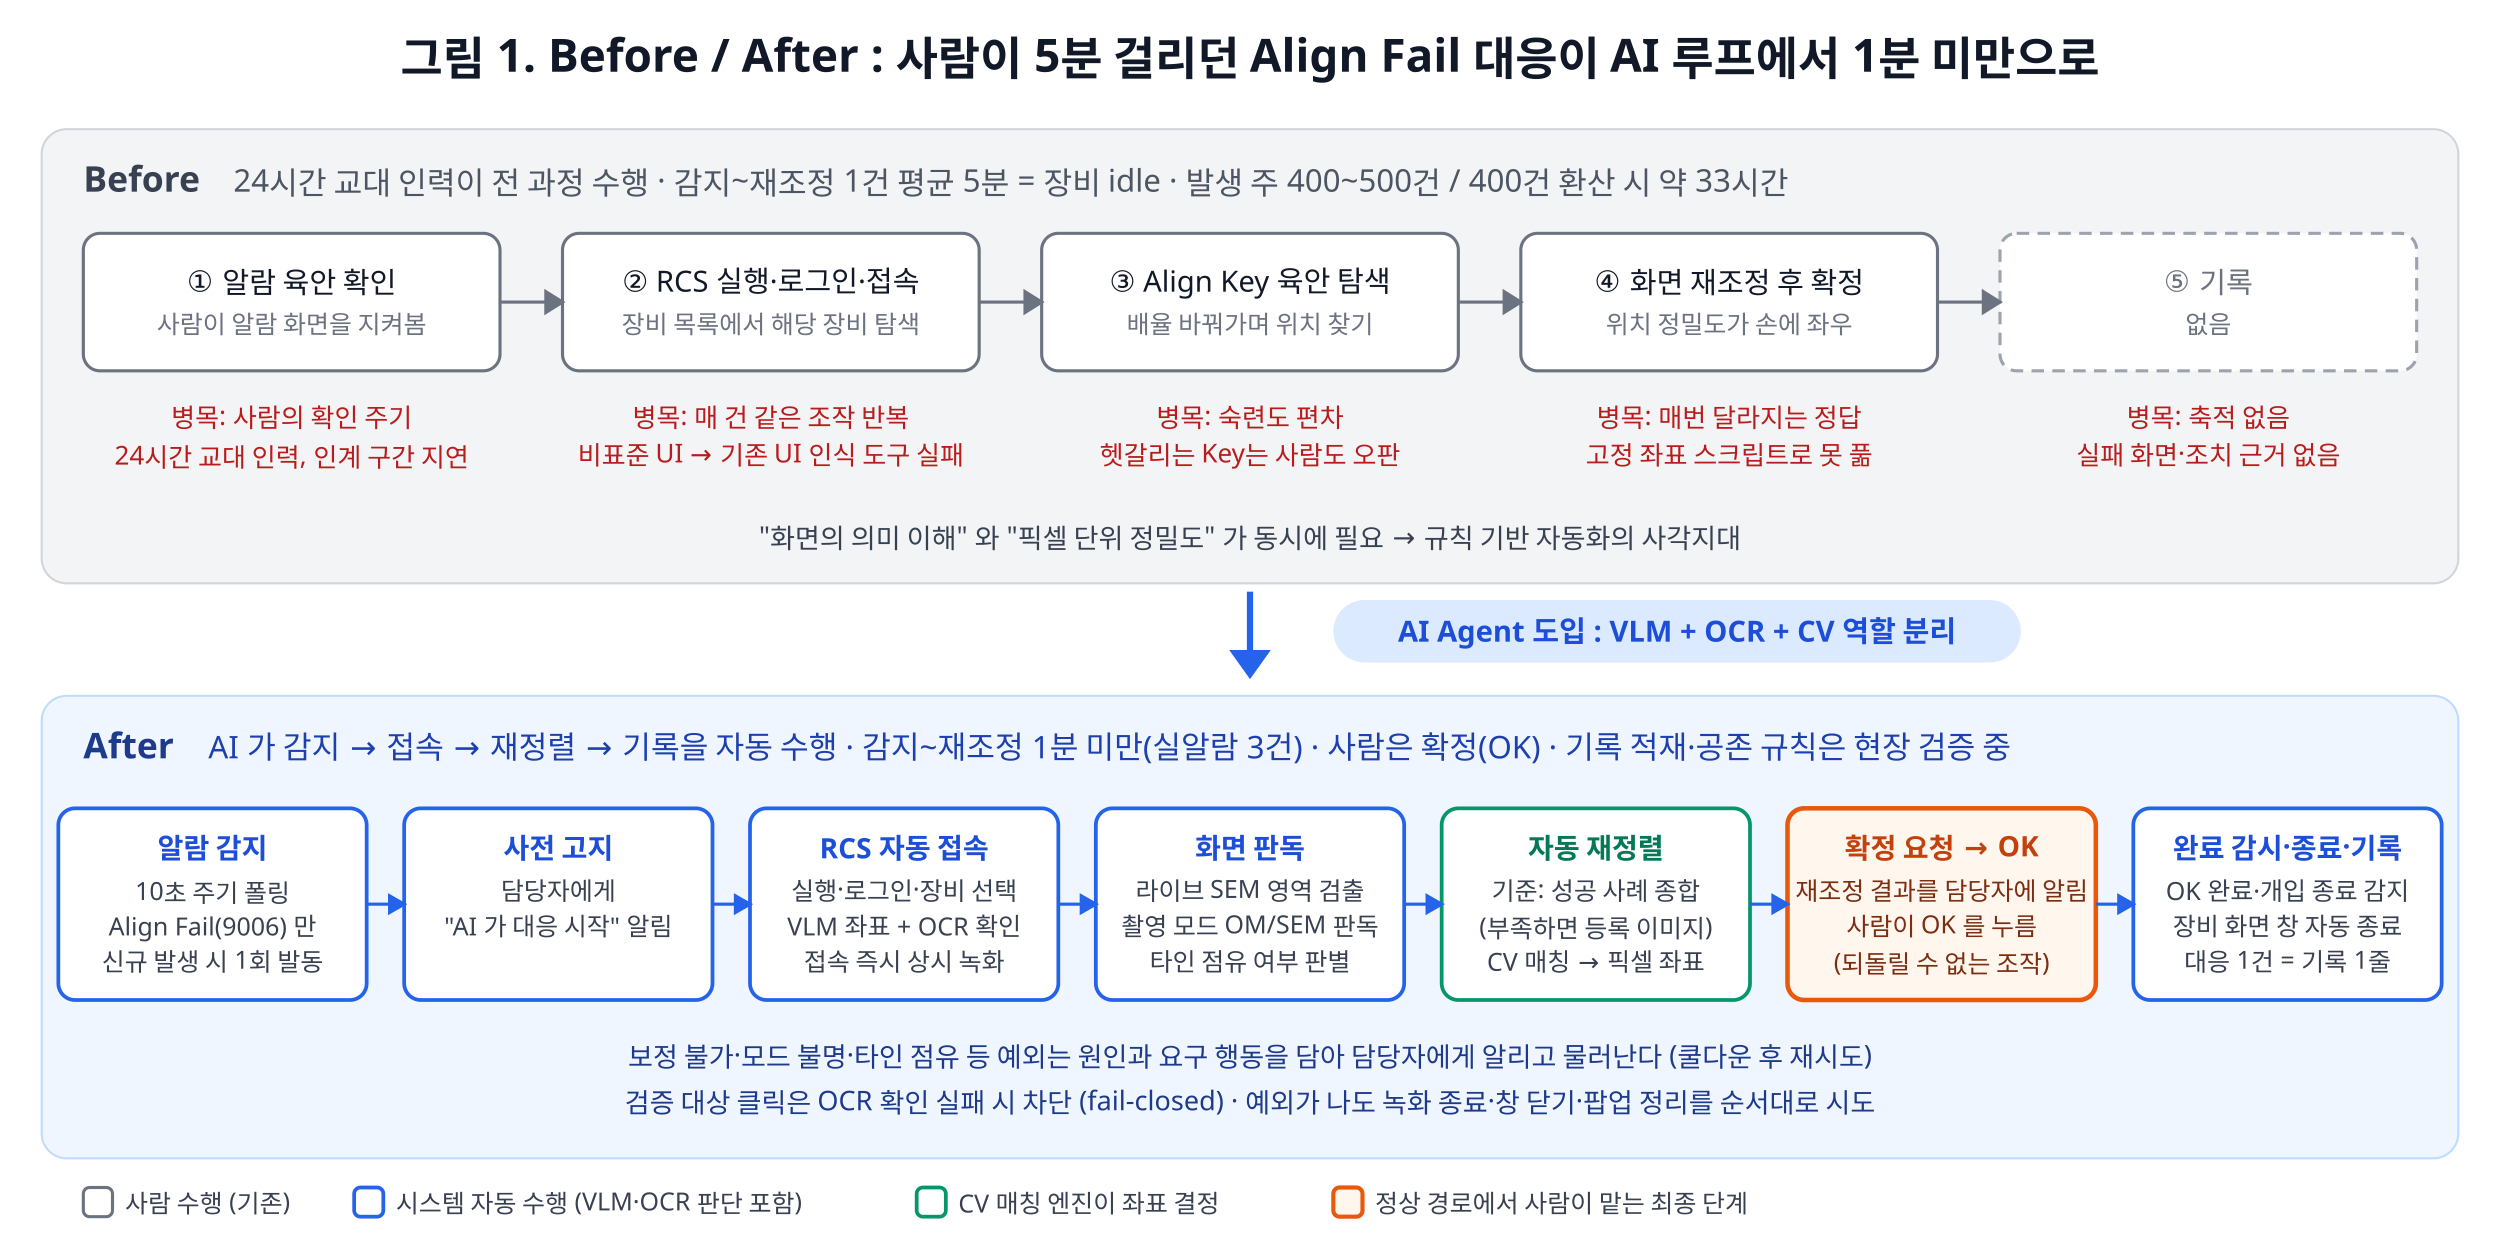
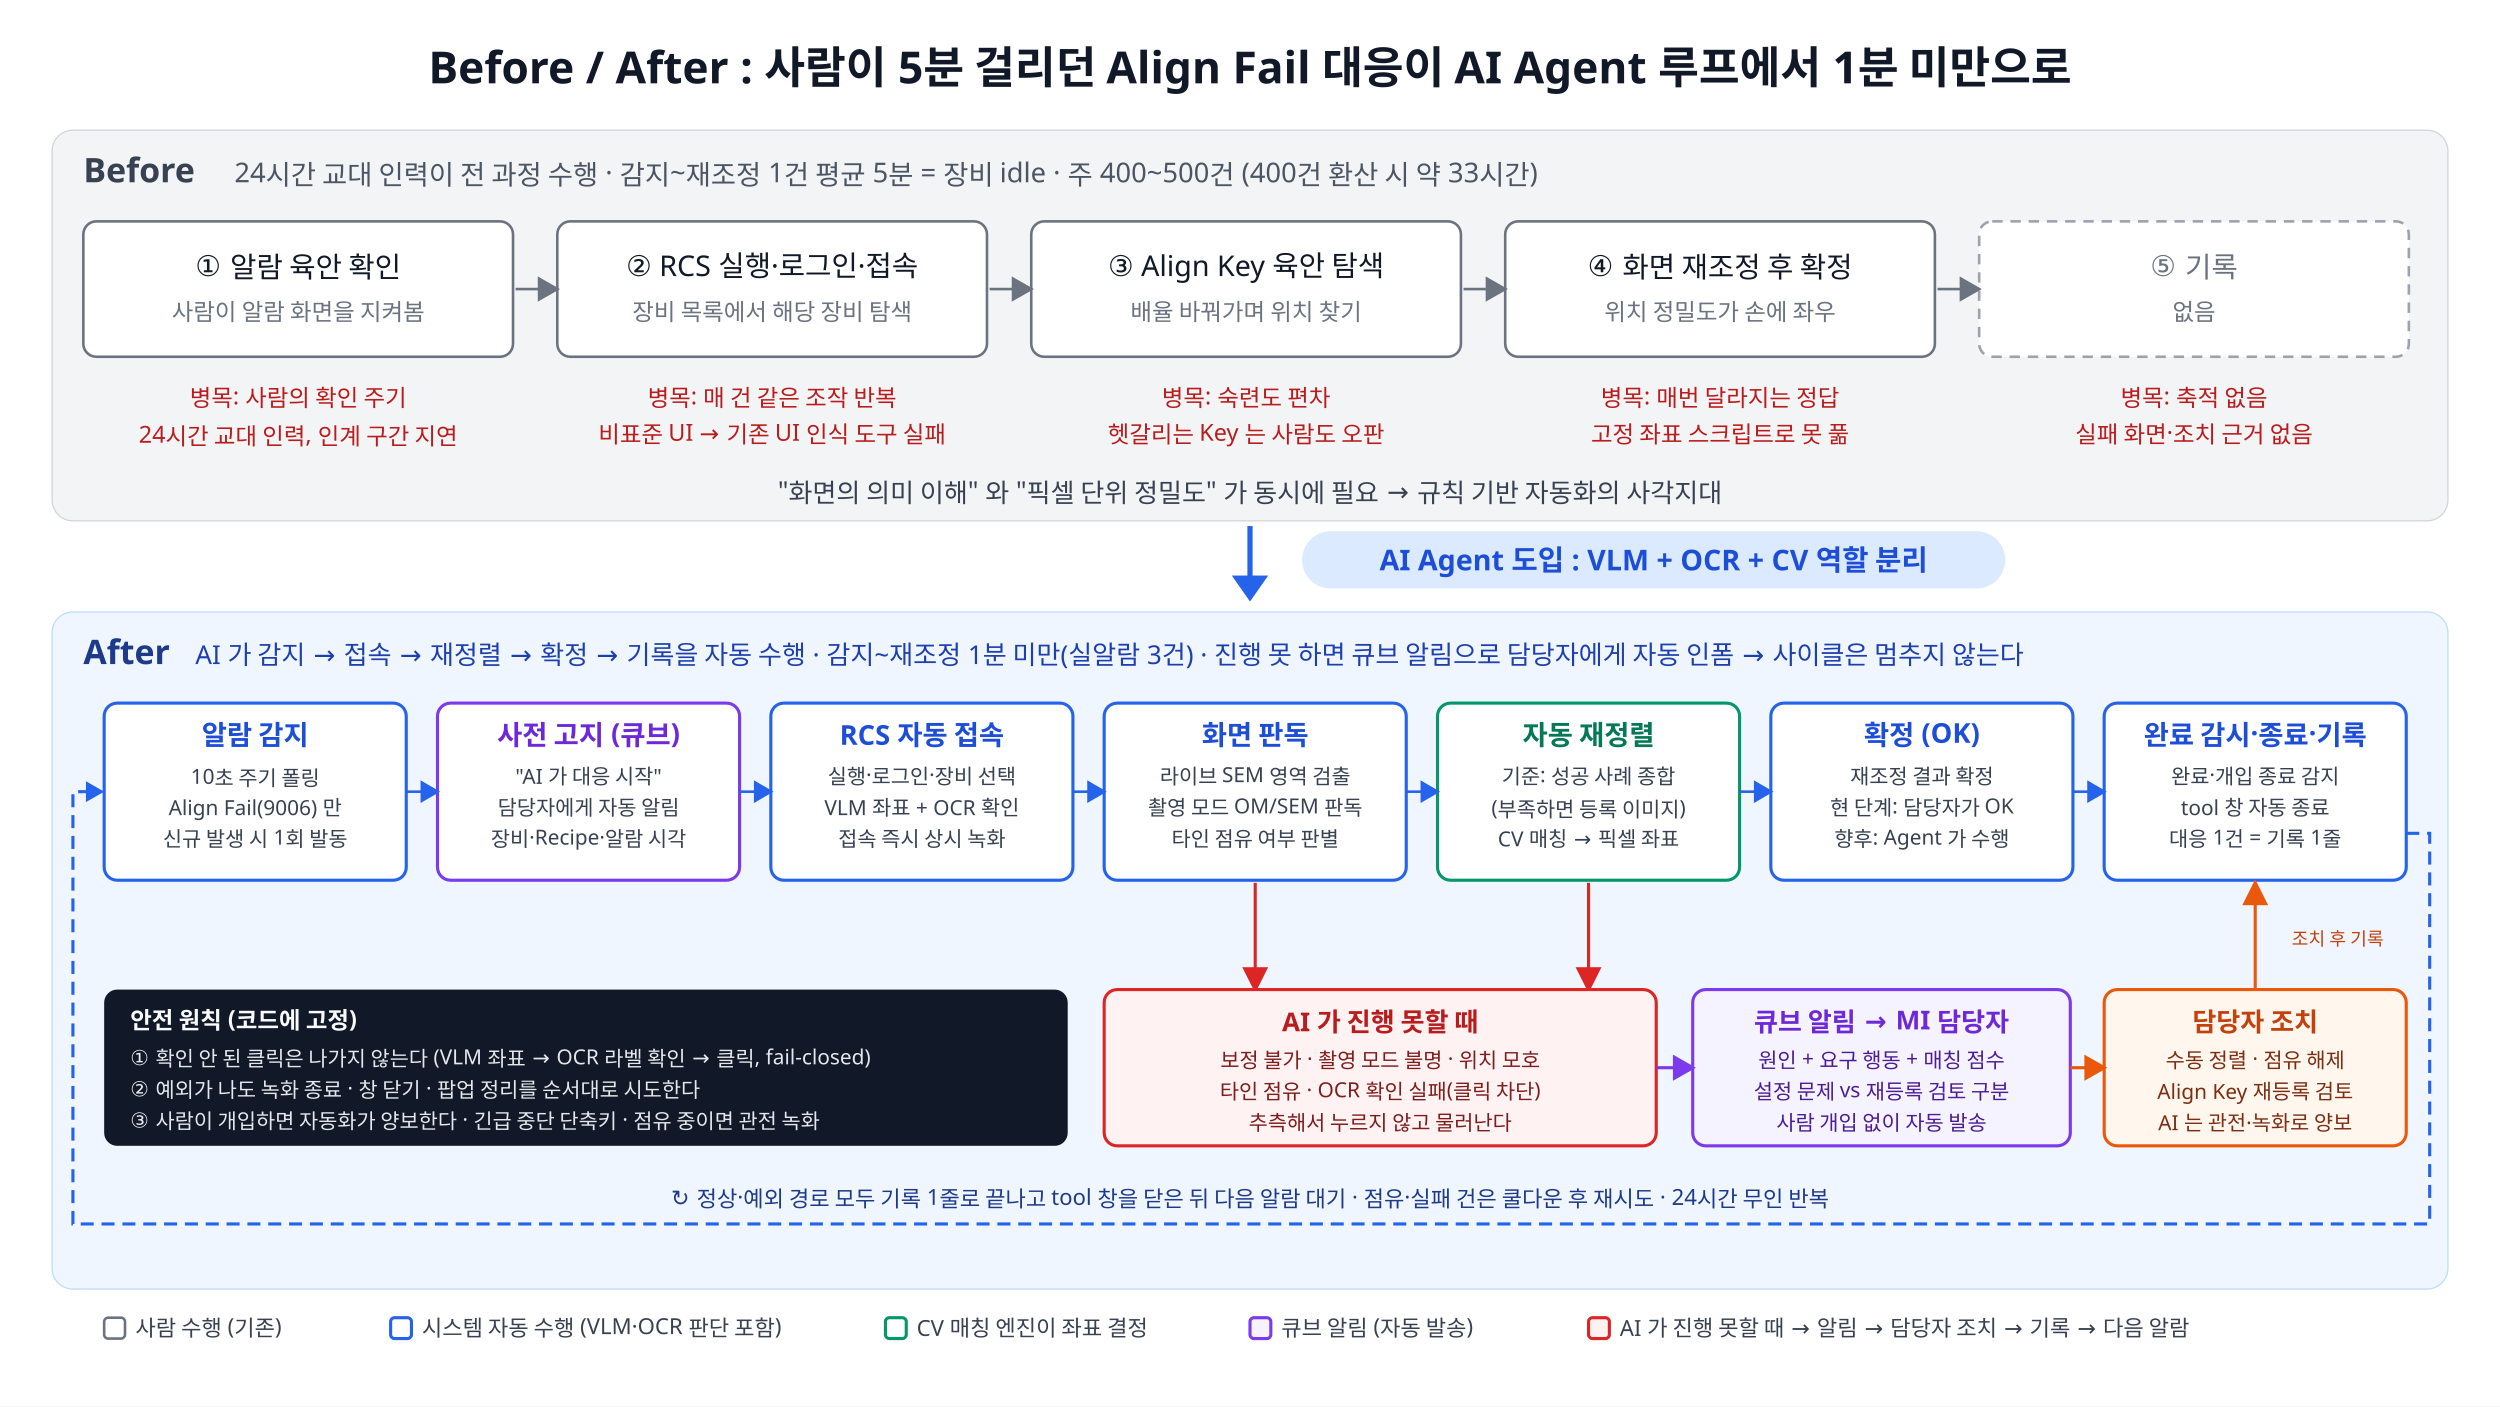
- <svg xmlns="http://www.w3.org/2000/svg" width="1200" height="600" viewBox="0 0 1200 600" font-family="Apple SD Gothic Neo, Malgun Gothic, NanumGothic, sans-serif">
-   <rect width="1200" height="600" fill="#ffffff" />
-   <text x="600" y="36" text-anchor="middle" font-size="22" font-weight="700" fill="#111827">그림 1. Before / After : 사람이 5분 걸리던 Align Fail 대응이 AI 루프에서 1분 미만으로</text>
-   <rect x="20" y="62" width="1160" height="218" rx="12" fill="#f3f4f6" stroke="#d1d5db" />
-   <text x="40" y="92" font-size="17" font-weight="700" fill="#374151">Before</text>
-   <text x="112" y="92" font-size="15" fill="#4b5563">24시간 교대 인력이 전 과정 수행 · 감지~재조정 1건 평균 5분 = 장비 idle · 발생 주 400~500건 / 400건 환산 시 약 33시간</text>
-   <g font-size="14" fill="#111827" text-anchor="middle">
-     <rect x="40" y="112" width="200" height="66" rx="8" fill="#ffffff" stroke="#6b7280" stroke-width="1.5" />
-     <text x="140" y="140">① 알람 육안 확인</text>
-     <text x="140" y="160" font-size="12" fill="#6b7280">사람이 알람 화면을 지켜봄</text>
-     <rect x="270" y="112" width="200" height="66" rx="8" fill="#ffffff" stroke="#6b7280" stroke-width="1.5" />
-     <text x="370" y="140">② RCS 실행·로그인·접속</text>
-     <text x="370" y="160" font-size="12" fill="#6b7280">장비 목록에서 해당 장비 탐색</text>
-     <rect x="500" y="112" width="200" height="66" rx="8" fill="#ffffff" stroke="#6b7280" stroke-width="1.5" />
-     <text x="600" y="140">③ Align Key 육안 탐색</text>
-     <text x="600" y="160" font-size="12" fill="#6b7280">배율 바꿔가며 위치 찾기</text>
-     <rect x="730" y="112" width="200" height="66" rx="8" fill="#ffffff" stroke="#6b7280" stroke-width="1.5" />
-     <text x="830" y="140">④ 화면 재조정 후 확정</text>
-     <text x="830" y="160" font-size="12" fill="#6b7280">위치 정밀도가 손에 좌우</text>
-     <rect x="960" y="112" width="200" height="66" rx="8" fill="#ffffff" stroke="#9ca3af" stroke-width="1.5" stroke-dasharray="6 4" />
-     <text x="1060" y="140" fill="#6b7280">⑤ 기록</text>
-     <text x="1060" y="160" font-size="12" fill="#6b7280">없음</text>
+ <svg xmlns="http://www.w3.org/2000/svg" width="1920" height="1080" viewBox="0 0 1920 1080" font-family="Apple SD Gothic Neo, Malgun Gothic, NanumGothic, sans-serif">
+   <rect width="1920" height="1080" fill="#ffffff" />
+   <text x="960" y="64" text-anchor="middle" font-size="34" font-weight="700" fill="#111827">Before / After : 사람이 5분 걸리던 Align Fail 대응이 AI Agent 루프에서 1분 미만으로</text>
+   <rect x="40" y="100" width="1840" height="300" rx="16" fill="#f3f4f6" stroke="#d1d5db" />
+   <text x="64" y="140" font-size="26" font-weight="700" fill="#374151">Before</text>
+   <text x="180" y="140" font-size="21" fill="#4b5563">24시간 교대 인력이 전 과정 수행 · 감지~재조정 1건 평균 5분 = 장비 idle · 주 400~500건 (400건 환산 시 약 33시간)</text>
+   <g font-size="22" fill="#111827" text-anchor="middle">
+     <rect x="64" y="170" width="330" height="104" rx="10" fill="#ffffff" stroke="#6b7280" stroke-width="2" />
+     <text x="229" y="212">① 알람 육안 확인</text>
+     <text x="229" y="246" font-size="18" fill="#6b7280">사람이 알람 화면을 지켜봄</text>
+     <rect x="428" y="170" width="330" height="104" rx="10" fill="#ffffff" stroke="#6b7280" stroke-width="2" />
+     <text x="593" y="212">② RCS 실행·로그인·접속</text>
+     <text x="593" y="246" font-size="18" fill="#6b7280">장비 목록에서 해당 장비 탐색</text>
+     <rect x="792" y="170" width="330" height="104" rx="10" fill="#ffffff" stroke="#6b7280" stroke-width="2" />
+     <text x="957" y="212">③ Align Key 육안 탐색</text>
+     <text x="957" y="246" font-size="18" fill="#6b7280">배율 바꿔가며 위치 찾기</text>
+     <rect x="1156" y="170" width="330" height="104" rx="10" fill="#ffffff" stroke="#6b7280" stroke-width="2" />
+     <text x="1321" y="212">④ 화면 재조정 후 확정</text>
+     <text x="1321" y="246" font-size="18" fill="#6b7280">위치 정밀도가 손에 좌우</text>
+     <rect x="1520" y="170" width="330" height="104" rx="10" fill="#ffffff" stroke="#9ca3af" stroke-width="2" stroke-dasharray="8 6" />
+     <text x="1685" y="212" fill="#6b7280">⑤ 기록</text>
+     <text x="1685" y="246" font-size="18" fill="#6b7280">없음</text>
  </g>
-   <g stroke="#6b7280" stroke-width="1.5" fill="#6b7280">
-     <path d="M240 145 L268 145" />
-     <path d="M262 140 L270 145 L262 150 Z" />
-     <path d="M470 145 L498 145" />
-     <path d="M492 140 L500 145 L492 150 Z" />
-     <path d="M700 145 L728 145" />
-     <path d="M722 140 L730 145 L722 150 Z" />
-     <path d="M930 145 L958 145" />
-     <path d="M952 140 L960 145 L952 150 Z" />
+   <g stroke="#6b7280" stroke-width="2" fill="#6b7280">
+     <path d="M396 222 L418 222" />
+     <path d="M414 214 L428 222 L414 230 Z" />
+     <path d="M760 222 L782 222" />
+     <path d="M778 214 L792 222 L778 230 Z" />
+     <path d="M1124 222 L1146 222" />
+     <path d="M1142 214 L1156 222 L1142 230 Z" />
+     <path d="M1488 222 L1510 222" />
+     <path d="M1506 214 L1520 222 L1506 230 Z" />
  </g>
-   <g font-size="12.5" fill="#b91c1c" text-anchor="middle">
-     <text x="140" y="205">병목: 사람의 확인 주기</text>
-     <text x="140" y="223">24시간 교대 인력, 인계 구간 지연</text>
-     <text x="370" y="205">병목: 매 건 같은 조작 반복</text>
-     <text x="370" y="223">비표준 UI → 기존 UI 인식 도구 실패</text>
-     <text x="600" y="205">병목: 숙련도 편차</text>
-     <text x="600" y="223">헷갈리는 Key는 사람도 오판</text>
-     <text x="830" y="205">병목: 매번 달라지는 정답</text>
-     <text x="830" y="223">고정 좌표 스크립트로 못 풂</text>
-     <text x="1060" y="205">병목: 축적 없음</text>
-     <text x="1060" y="223">실패 화면·조치 근거 없음</text>
+   <g font-size="18" fill="#b91c1c" text-anchor="middle">
+     <text x="229" y="312">병목: 사람의 확인 주기</text>
+     <text x="229" y="340">24시간 교대 인력, 인계 구간 지연</text>
+     <text x="593" y="312">병목: 매 건 같은 조작 반복</text>
+     <text x="593" y="340">비표준 UI → 기존 UI 인식 도구 실패</text>
+     <text x="957" y="312">병목: 숙련도 편차</text>
+     <text x="957" y="340">헷갈리는 Key 는 사람도 오판</text>
+     <text x="1321" y="312">병목: 매번 달라지는 정답</text>
+     <text x="1321" y="340">고정 좌표 스크립트로 못 풂</text>
+     <text x="1685" y="312">병목: 축적 없음</text>
+     <text x="1685" y="340">실패 화면·조치 근거 없음</text>
  </g>
-   <text x="600" y="262" text-anchor="middle" font-size="13" fill="#374151">"화면의 의미 이해" 와 "픽셀 단위 정밀도" 가 동시에 필요 → 규칙 기반 자동화의 사각지대</text>
-   <g>
-     <path d="M600 284 L600 318" stroke="#2563eb" stroke-width="3" />
-     <path d="M590 312 L600 326 L610 312 Z" fill="#2563eb" />
-     <rect x="640" y="288" width="330" height="30" rx="15" fill="#dbeafe" />
-     <text x="805" y="308" text-anchor="middle" font-size="14" font-weight="700" fill="#1d4ed8">AI Agent 도입 : VLM + OCR + CV 역할 분리</text>
+   <text x="960" y="384" text-anchor="middle" font-size="20" fill="#374151">"화면의 의미 이해" 와 "픽셀 단위 정밀도" 가 동시에 필요 → 규칙 기반 자동화의 사각지대</text>
+   <path d="M960 404 L960 448" stroke="#2563eb" stroke-width="4" />
+   <path d="M946 442 L960 462 L974 442 Z" fill="#2563eb" />
+   <rect x="1000" y="408" width="540" height="44" rx="22" fill="#dbeafe" />
+   <text x="1270" y="438" text-anchor="middle" font-size="22" font-weight="700" fill="#1d4ed8">AI Agent 도입 : VLM + OCR + CV 역할 분리</text>
+   <rect x="40" y="470" width="1840" height="520" rx="16" fill="#eff6ff" stroke="#bfdbfe" />
+   <text x="64" y="510" font-size="26" font-weight="700" fill="#1e3a8a">After</text>
+   <text x="150" y="510" font-size="20" fill="#1e40af">AI 가 감지 → 접속 → 재정렬 → 확정 → 기록을 자동 수행 · 감지~재조정 1분 미만(실알람 3건) · 진행 못 하면 큐브 알림으로 담당자에게 자동 인폼 → 사이클은 멈추지 않는다</text>
+   <g font-size="21" fill="#111827" text-anchor="middle">
+     <rect x="80" y="540" width="232" height="136" rx="10" fill="#ffffff" stroke="#2563eb" stroke-width="2.4" />
+     <text x="196" y="572" font-weight="700" fill="#1d4ed8">알람 감지</text>
+     <text x="196" y="602" font-size="16" fill="#374151">10초 주기 폴링</text>
+     <text x="196" y="626" font-size="16" fill="#374151">Align Fail(9006) 만</text>
+     <text x="196" y="650" font-size="16" fill="#374151">신규 발생 시 1회 발동</text>
+     <rect x="336" y="540" width="232" height="136" rx="10" fill="#ffffff" stroke="#7c3aed" stroke-width="2.4" />
+     <text x="452" y="572" font-weight="700" fill="#6d28d9">사전 고지 (큐브)</text>
+     <text x="452" y="602" font-size="16" fill="#374151">"AI 가 대응 시작"</text>
+     <text x="452" y="626" font-size="16" fill="#374151">담당자에게 자동 알림</text>
+     <text x="452" y="650" font-size="16" fill="#374151">장비·Recipe·알람 시각</text>
+     <rect x="592" y="540" width="232" height="136" rx="10" fill="#ffffff" stroke="#2563eb" stroke-width="2.4" />
+     <text x="708" y="572" font-weight="700" fill="#1d4ed8">RCS 자동 접속</text>
+     <text x="708" y="602" font-size="16" fill="#374151">실행·로그인·장비 선택</text>
+     <text x="708" y="626" font-size="16" fill="#374151">VLM 좌표 + OCR 확인</text>
+     <text x="708" y="650" font-size="16" fill="#374151">접속 즉시 상시 녹화</text>
+     <rect x="848" y="540" width="232" height="136" rx="10" fill="#ffffff" stroke="#2563eb" stroke-width="2.4" />
+     <text x="964" y="572" font-weight="700" fill="#1d4ed8">화면 판독</text>
+     <text x="964" y="602" font-size="16" fill="#374151">라이브 SEM 영역 검출</text>
+     <text x="964" y="626" font-size="16" fill="#374151">촬영 모드 OM/SEM 판독</text>
+     <text x="964" y="650" font-size="16" fill="#374151">타인 점유 여부 판별</text>
+     <rect x="1104" y="540" width="232" height="136" rx="10" fill="#ffffff" stroke="#059669" stroke-width="2.4" />
+     <text x="1220" y="572" font-weight="700" fill="#047857">자동 재정렬</text>
+     <text x="1220" y="602" font-size="16" fill="#374151">기준: 성공 사례 종합</text>
+     <text x="1220" y="626" font-size="16" fill="#374151">(부족하면 등록 이미지)</text>
+     <text x="1220" y="650" font-size="16" fill="#374151">CV 매칭 → 픽셀 좌표</text>
+     <rect x="1360" y="540" width="232" height="136" rx="10" fill="#ffffff" stroke="#2563eb" stroke-width="2.4" />
+     <text x="1476" y="572" font-weight="700" fill="#1d4ed8">확정 (OK)</text>
+     <text x="1476" y="602" font-size="16" fill="#374151">재조정 결과 확정</text>
+     <text x="1476" y="626" font-size="16" fill="#374151">현 단계: 담당자가 OK</text>
+     <text x="1476" y="650" font-size="16" fill="#374151">향후: Agent 가 수행</text>
+     <rect x="1616" y="540" width="232" height="136" rx="10" fill="#ffffff" stroke="#2563eb" stroke-width="2.4" />
+     <text x="1732" y="572" font-weight="700" fill="#1d4ed8">완료 감시·종료·기록</text>
+     <text x="1732" y="602" font-size="16" fill="#374151">완료·개입 종료 감지</text>
+     <text x="1732" y="626" font-size="16" fill="#374151">tool 창 자동 종료</text>
+     <text x="1732" y="650" font-size="16" fill="#374151">대응 1건 = 기록 1줄</text>
  </g>
-   <rect x="20" y="334" width="1160" height="222" rx="12" fill="#eff6ff" stroke="#bfdbfe" />
-   <text x="40" y="364" font-size="17" font-weight="700" fill="#1e3a8a">After</text>
-   <text x="100" y="364" font-size="15" fill="#1e40af">AI 가 감지 → 접속 → 재정렬 → 기록을 자동 수행 · 감지~재조정 1분 미만(실알람 3건) · 사람은 확정(OK) · 기록 적재·공존 규칙은 현장 검증 중</text>
-   <g font-size="13.5" fill="#111827" text-anchor="middle">
-     <rect x="28" y="388" width="148" height="92" rx="8" fill="#ffffff" stroke="#2563eb" stroke-width="1.8" />
-     <text x="102" y="412" font-weight="700" fill="#1d4ed8">알람 감지</text>
-     <text x="102" y="432" font-size="12" fill="#374151">10초 주기 폴링</text>
-     <text x="102" y="449" font-size="12" fill="#374151">Align Fail(9006) 만</text>
-     <text x="102" y="466" font-size="12" fill="#374151">신규 발생 시 1회 발동</text>
-     <rect x="194" y="388" width="148" height="92" rx="8" fill="#ffffff" stroke="#2563eb" stroke-width="1.8" />
-     <text x="268" y="412" font-weight="700" fill="#1d4ed8">사전 고지</text>
-     <text x="268" y="432" font-size="12" fill="#374151">담당자에게</text>
-     <text x="268" y="449" font-size="12" fill="#374151">"AI 가 대응 시작" 알림</text>
-     <rect x="360" y="388" width="148" height="92" rx="8" fill="#ffffff" stroke="#2563eb" stroke-width="1.8" />
-     <text x="434" y="412" font-weight="700" fill="#1d4ed8">RCS 자동 접속</text>
-     <text x="434" y="432" font-size="12" fill="#374151">실행·로그인·장비 선택</text>
-     <text x="434" y="449" font-size="12" fill="#374151">VLM 좌표 + OCR 확인</text>
-     <text x="434" y="466" font-size="12" fill="#374151">접속 즉시 상시 녹화</text>
-     <rect x="526" y="388" width="148" height="92" rx="8" fill="#ffffff" stroke="#2563eb" stroke-width="1.8" />
-     <text x="600" y="412" font-weight="700" fill="#1d4ed8">화면 판독</text>
-     <text x="600" y="432" font-size="12" fill="#374151">라이브 SEM 영역 검출</text>
-     <text x="600" y="449" font-size="12" fill="#374151">촬영 모드 OM/SEM 판독</text>
-     <text x="600" y="466" font-size="12" fill="#374151">타인 점유 여부 판별</text>
-     <rect x="692" y="388" width="148" height="92" rx="8" fill="#ffffff" stroke="#059669" stroke-width="1.8" />
-     <text x="766" y="412" font-weight="700" fill="#047857">자동 재정렬</text>
-     <text x="766" y="432" font-size="12" fill="#374151">기준: 성공 사례 종합</text>
-     <text x="766" y="449" font-size="12" fill="#374151">(부족하면 등록 이미지)</text>
-     <text x="766" y="466" font-size="12" fill="#374151">CV 매칭 → 픽셀 좌표</text>
-     <rect x="858" y="388" width="148" height="92" rx="8" fill="#fff7ed" stroke="#ea580c" stroke-width="2.2" />
-     <text x="932" y="412" font-weight="700" fill="#c2410c">확정 요청 → OK</text>
-     <text x="932" y="432" font-size="12" fill="#7c2d12">재조정 결과를 담당자에 알림</text>
-     <text x="932" y="449" font-size="12" fill="#7c2d12">사람이 OK 를 누름</text>
-     <text x="932" y="466" font-size="12" fill="#7c2d12">(되돌릴 수 없는 조작)</text>
-     <rect x="1024" y="388" width="148" height="92" rx="8" fill="#ffffff" stroke="#2563eb" stroke-width="1.8" />
-     <text x="1098" y="412" font-weight="700" fill="#1d4ed8">완료 감시·종료·기록</text>
-     <text x="1098" y="432" font-size="12" fill="#374151">OK 완료·개입 종료 감지</text>
-     <text x="1098" y="449" font-size="12" fill="#374151">장비 화면 창 자동 종료</text>
-     <text x="1098" y="466" font-size="12" fill="#374151">대응 1건 = 기록 1줄</text>
+   <g stroke="#2563eb" stroke-width="2" fill="#2563eb">
+     <path d="M312 608 L326 608" />
+     <path d="M324 601 L336 608 L324 615 Z" />
+     <path d="M568 608 L582 608" />
+     <path d="M580 601 L592 608 L580 615 Z" />
+     <path d="M824 608 L838 608" />
+     <path d="M836 601 L848 608 L836 615 Z" />
+     <path d="M1080 608 L1094 608" />
+     <path d="M1092 601 L1104 608 L1092 615 Z" />
+     <path d="M1336 608 L1350 608" />
+     <path d="M1348 601 L1360 608 L1348 615 Z" />
+     <path d="M1592 608 L1606 608" />
+     <path d="M1604 601 L1616 608 L1604 615 Z" />
  </g>
-   <g stroke="#2563eb" stroke-width="1.5" fill="#2563eb">
-     <path d="M176 434 L192 434" />
-     <path d="M187 430 L194 434 L187 438 Z" />
-     <path d="M342 434 L358 434" />
-     <path d="M353 430 L360 434 L353 438 Z" />
-     <path d="M508 434 L524 434" />
-     <path d="M519 430 L526 434 L519 438 Z" />
-     <path d="M674 434 L690 434" />
-     <path d="M685 430 L692 434 L685 438 Z" />
-     <path d="M840 434 L856 434" />
-     <path d="M851 430 L858 434 L851 438 Z" />
-     <path d="M1006 434 L1022 434" />
-     <path d="M1017 430 L1024 434 L1017 438 Z" />
+   <g stroke="#dc2626" stroke-width="2.4" fill="#dc2626">
+     <path d="M964 678 L964 746" />
+     <path d="M956 744 L964 760 L972 744 Z" />
+     <path d="M1220 678 L1220 746" />
+     <path d="M1212 744 L1220 760 L1228 744 Z" />
  </g>
-   <text x="600" y="512" text-anchor="middle" font-size="13" fill="#1e3a8a">보정 불가·모드 불명·타인 점유 등 예외는 원인과 요구 행동을 담아 담당자에게 알리고 물러난다 (쿨다운 후 재시도)</text>
-   <text x="600" y="534" text-anchor="middle" font-size="13" fill="#1e3a8a">검증 대상 클릭은 OCR 확인 실패 시 차단 (fail-closed) · 예외가 나도 녹화 종료·창 닫기·팝업 정리를 순서대로 시도</text>
-   <g font-size="12" fill="#374151">
-     <rect x="40" y="570" width="14" height="14" rx="3" fill="#ffffff" stroke="#6b7280" stroke-width="1.5" />
-     <text x="60" y="582">사람 수행 (기존)</text>
-     <rect x="170" y="570" width="14" height="14" rx="3" fill="#ffffff" stroke="#2563eb" stroke-width="1.8" />
-     <text x="190" y="582">시스템 자동 수행 (VLM·OCR 판단 포함)</text>
-     <rect x="440" y="570" width="14" height="14" rx="3" fill="#ffffff" stroke="#059669" stroke-width="1.8" />
-     <text x="460" y="582">CV 매칭 엔진이 좌표 결정</text>
-     <rect x="640" y="570" width="14" height="14" rx="3" fill="#fff7ed" stroke="#ea580c" stroke-width="2" />
-     <text x="660" y="582">정상 경로에서 사람이 맡는 최종 단계</text>
+   <g text-anchor="middle">
+     <rect x="848" y="760" width="424" height="120" rx="10" fill="#fef2f2" stroke="#dc2626" stroke-width="2.4" />
+     <text x="1060" y="792" font-size="20" font-weight="700" fill="#b91c1c">AI 가 진행 못할 때</text>
+     <text x="1060" y="820" font-size="16" fill="#7f1d1d">보정 불가 · 촬영 모드 불명 · 위치 모호</text>
+     <text x="1060" y="844" font-size="16" fill="#7f1d1d">타인 점유 · OCR 확인 실패(클릭 차단)</text>
+     <text x="1060" y="868" font-size="16" fill="#7f1d1d">추측해서 누르지 않고 물러난다</text>
+     <rect x="1300" y="760" width="290" height="120" rx="10" fill="#f5f3ff" stroke="#7c3aed" stroke-width="2.4" />
+     <text x="1445" y="792" font-size="20" font-weight="700" fill="#6d28d9">큐브 알림 → MI 담당자</text>
+     <text x="1445" y="820" font-size="16" fill="#4c1d95">원인 + 요구 행동 + 매칭 점수</text>
+     <text x="1445" y="844" font-size="16" fill="#4c1d95">설정 문제 vs 재등록 검토 구분</text>
+     <text x="1445" y="868" font-size="16" fill="#4c1d95">사람 개입 없이 자동 발송</text>
+     <rect x="1616" y="760" width="232" height="120" rx="10" fill="#fff7ed" stroke="#ea580c" stroke-width="2.4" />
+     <text x="1732" y="792" font-size="20" font-weight="700" fill="#c2410c">담당자 조치</text>
+     <text x="1732" y="820" font-size="16" fill="#7c2d12">수동 정렬 · 점유 해제</text>
+     <text x="1732" y="844" font-size="16" fill="#7c2d12">Align Key 재등록 검토</text>
+     <text x="1732" y="868" font-size="16" fill="#7c2d12">AI 는 관전·녹화로 양보</text>
+   </g>
+   <g stroke="#7c3aed" stroke-width="2.4" fill="#7c3aed">
+     <path d="M1272 820 L1288 820" />
+     <path d="M1286 812 L1300 820 L1286 828 Z" />
+   </g>
+   <g stroke="#ea580c" stroke-width="2.4" fill="#ea580c">
+     <path d="M1590 820 L1604 820" />
+     <path d="M1602 812 L1616 820 L1602 828 Z" />
+     <path d="M1732 760 L1732 692" />
+     <path d="M1724 694 L1732 678 L1740 694 Z" />
+   </g>
+   <text x="1760" y="726" font-size="14" fill="#c2410c">조치 후 기록</text>
+   <rect x="80" y="760" width="740" height="120" rx="10" fill="#111827" />
+   <text x="100" y="790" font-size="18" font-weight="700" fill="#f9fafb">안전 원칙 (코드에 고정)</text>
+   <g font-size="16" fill="#e5e7eb">
+     <text x="100" y="818">① 확인 안 된 클릭은 나가지 않는다 (VLM 좌표 → OCR 라벨 확인 → 클릭, fail-closed)</text>
+     <text x="100" y="842">② 예외가 나도 녹화 종료 · 창 닫기 · 팝업 정리를 순서대로 시도한다</text>
+     <text x="100" y="866">③ 사람이 개입하면 자동화가 양보한다 · 긴급 중단 단축키 · 점유 중이면 관전 녹화</text>
+   </g>
+   <path d="M1848 640 L1866 640 L1866 940 L56 940 L56 608 L66 608" fill="none" stroke="#2563eb" stroke-width="2.4" stroke-dasharray="10 6" />
+   <path d="M66 600 L80 608 L66 616 Z" fill="#2563eb" />
+   <text x="960" y="926" text-anchor="middle" font-size="17" fill="#1e3a8a">↻ 정상·예외 경로 모두 기록 1줄로 끝나고 tool 창을 닫은 뒤 다음 알람 대기 · 점유·실패 건은 쿨다운 후 재시도 · 24시간 무인 반복</text>
+   <g font-size="17" fill="#374151">
+     <rect x="80" y="1012" width="16" height="16" rx="3" fill="#ffffff" stroke="#6b7280" stroke-width="2" />
+     <text x="104" y="1026">사람 수행 (기존)</text>
+     <rect x="300" y="1012" width="16" height="16" rx="3" fill="#ffffff" stroke="#2563eb" stroke-width="2.4" />
+     <text x="324" y="1026">시스템 자동 수행 (VLM·OCR 판단 포함)</text>
+     <rect x="680" y="1012" width="16" height="16" rx="3" fill="#ffffff" stroke="#059669" stroke-width="2.4" />
+     <text x="704" y="1026">CV 매칭 엔진이 좌표 결정</text>
+     <rect x="960" y="1012" width="16" height="16" rx="3" fill="#f5f3ff" stroke="#7c3aed" stroke-width="2.4" />
+     <text x="984" y="1026">큐브 알림 (자동 발송)</text>
+     <rect x="1220" y="1012" width="16" height="16" rx="3" fill="#fef2f2" stroke="#dc2626" stroke-width="2.4" />
+     <text x="1244" y="1026">AI 가 진행 못할 때 → 알림 → 담당자 조치 → 기록 → 다음 알람</text>
  </g>
</svg>
